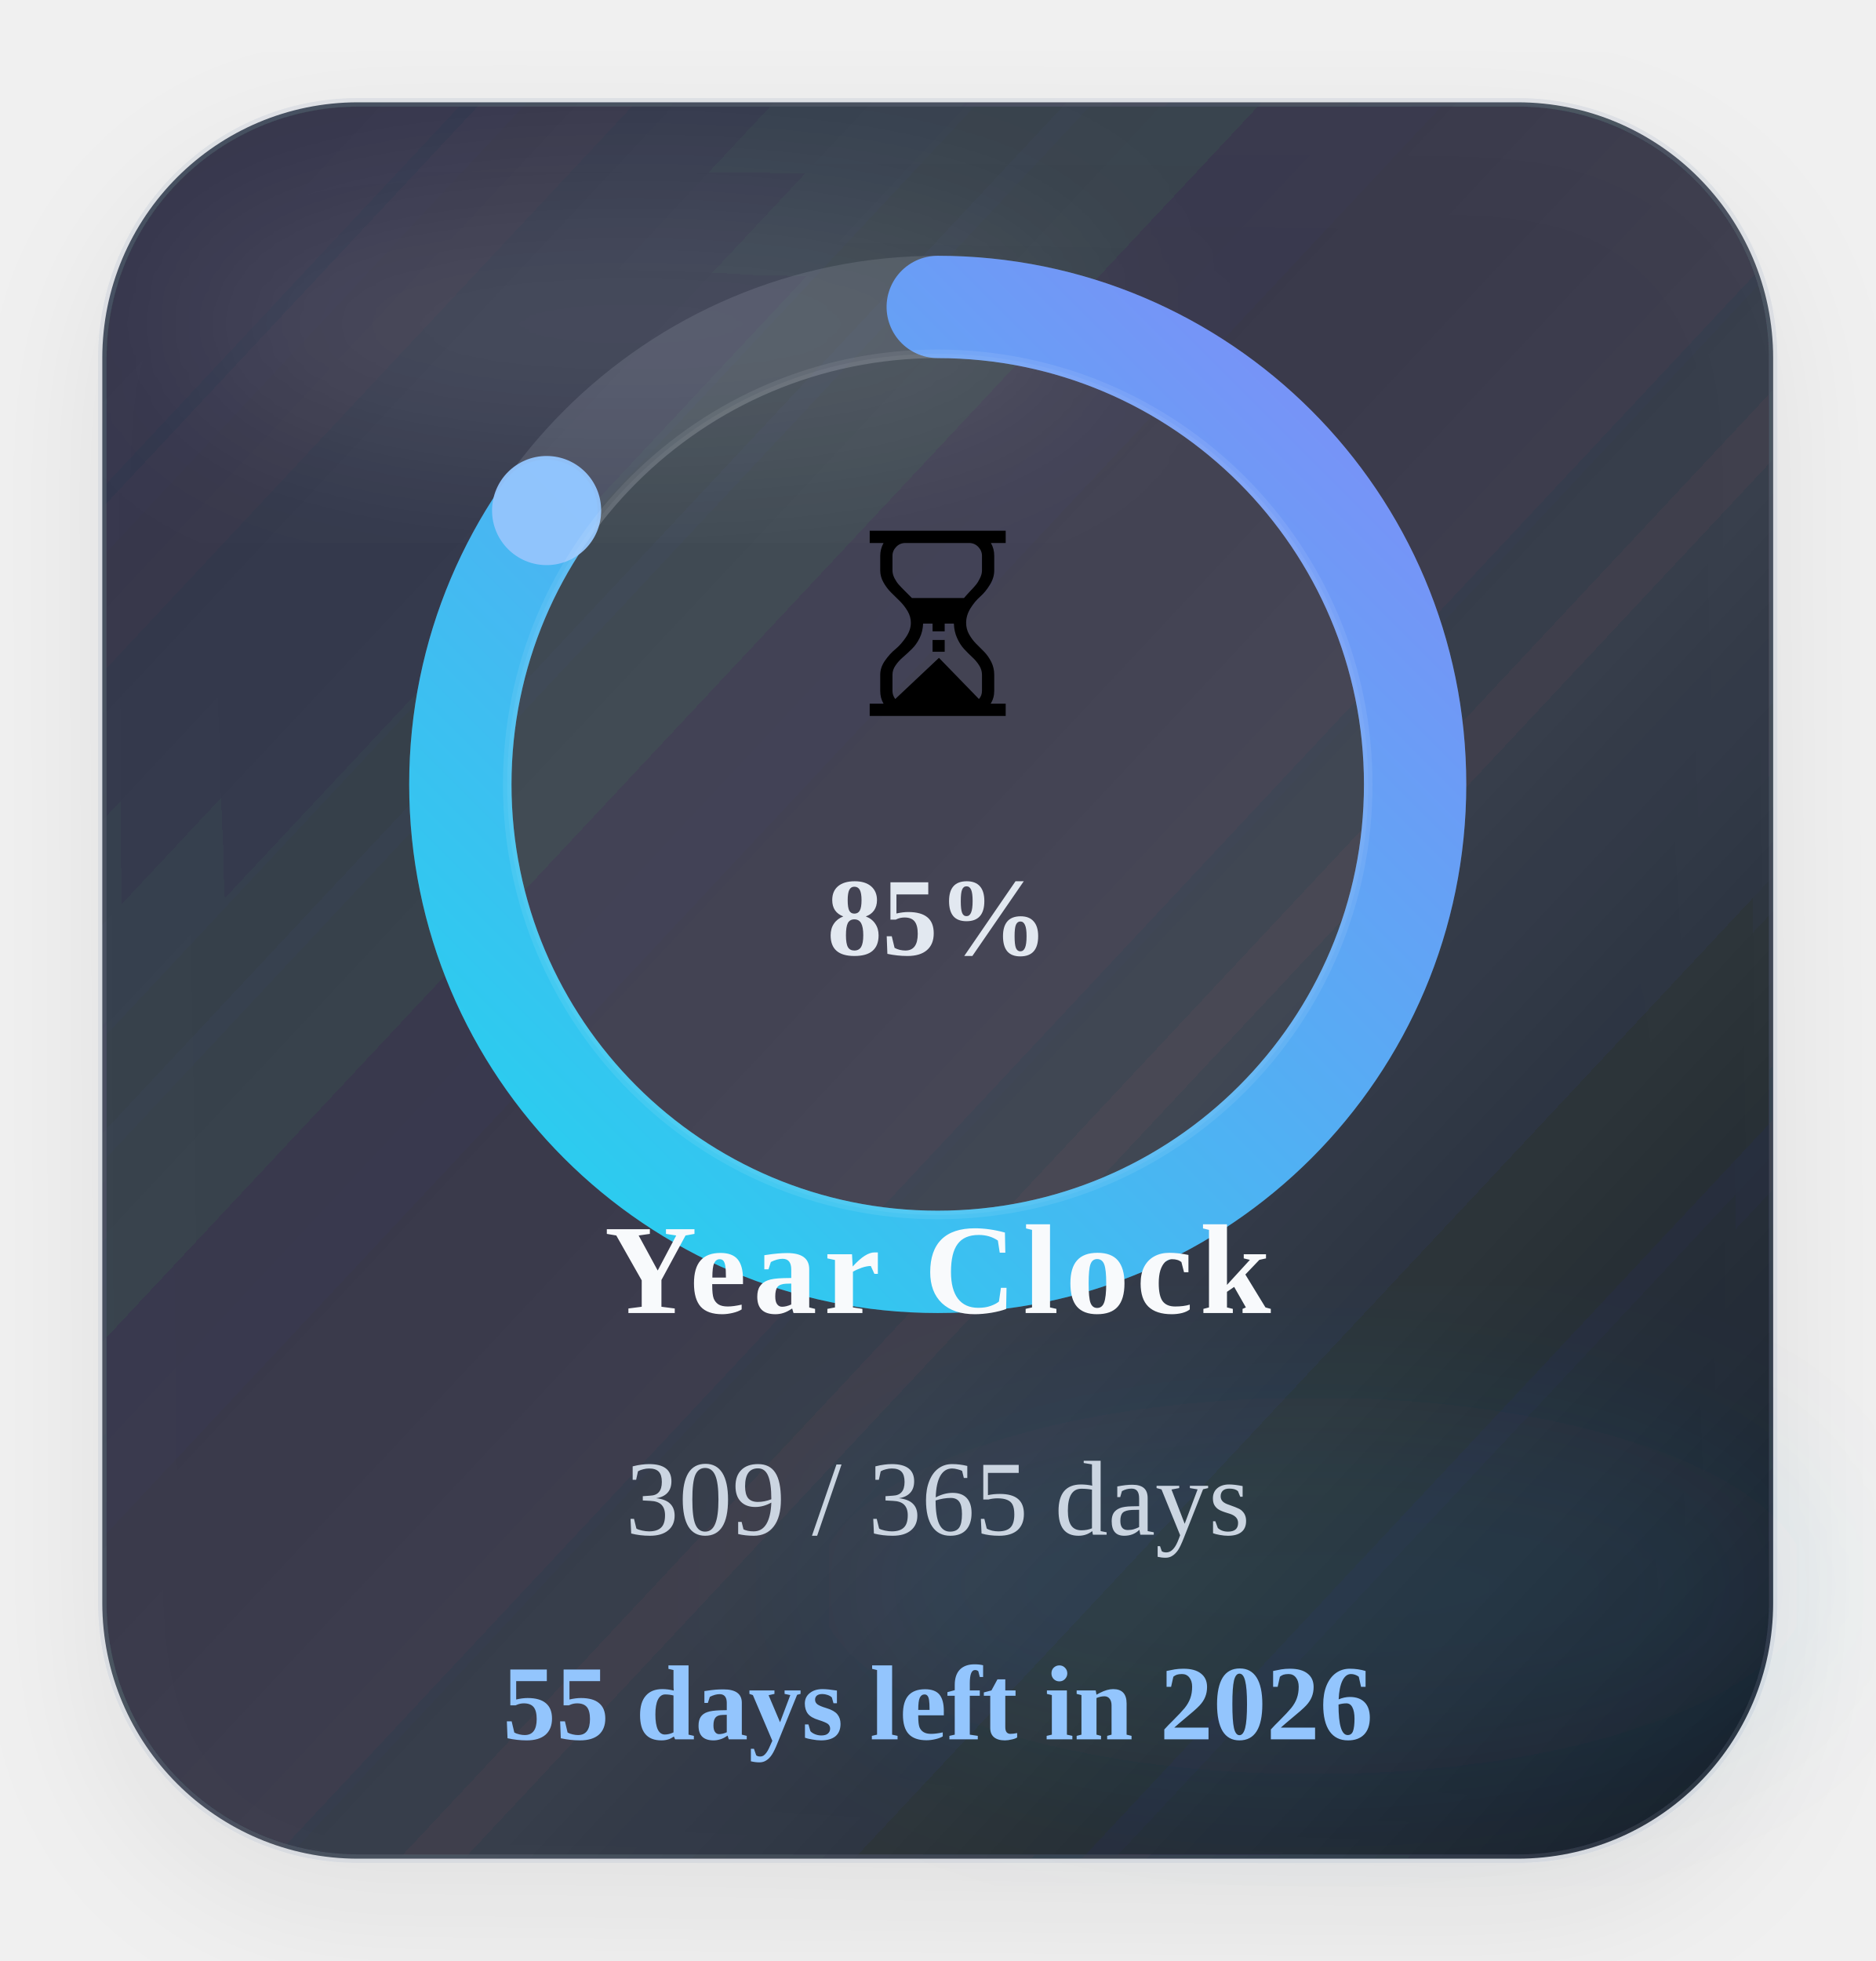
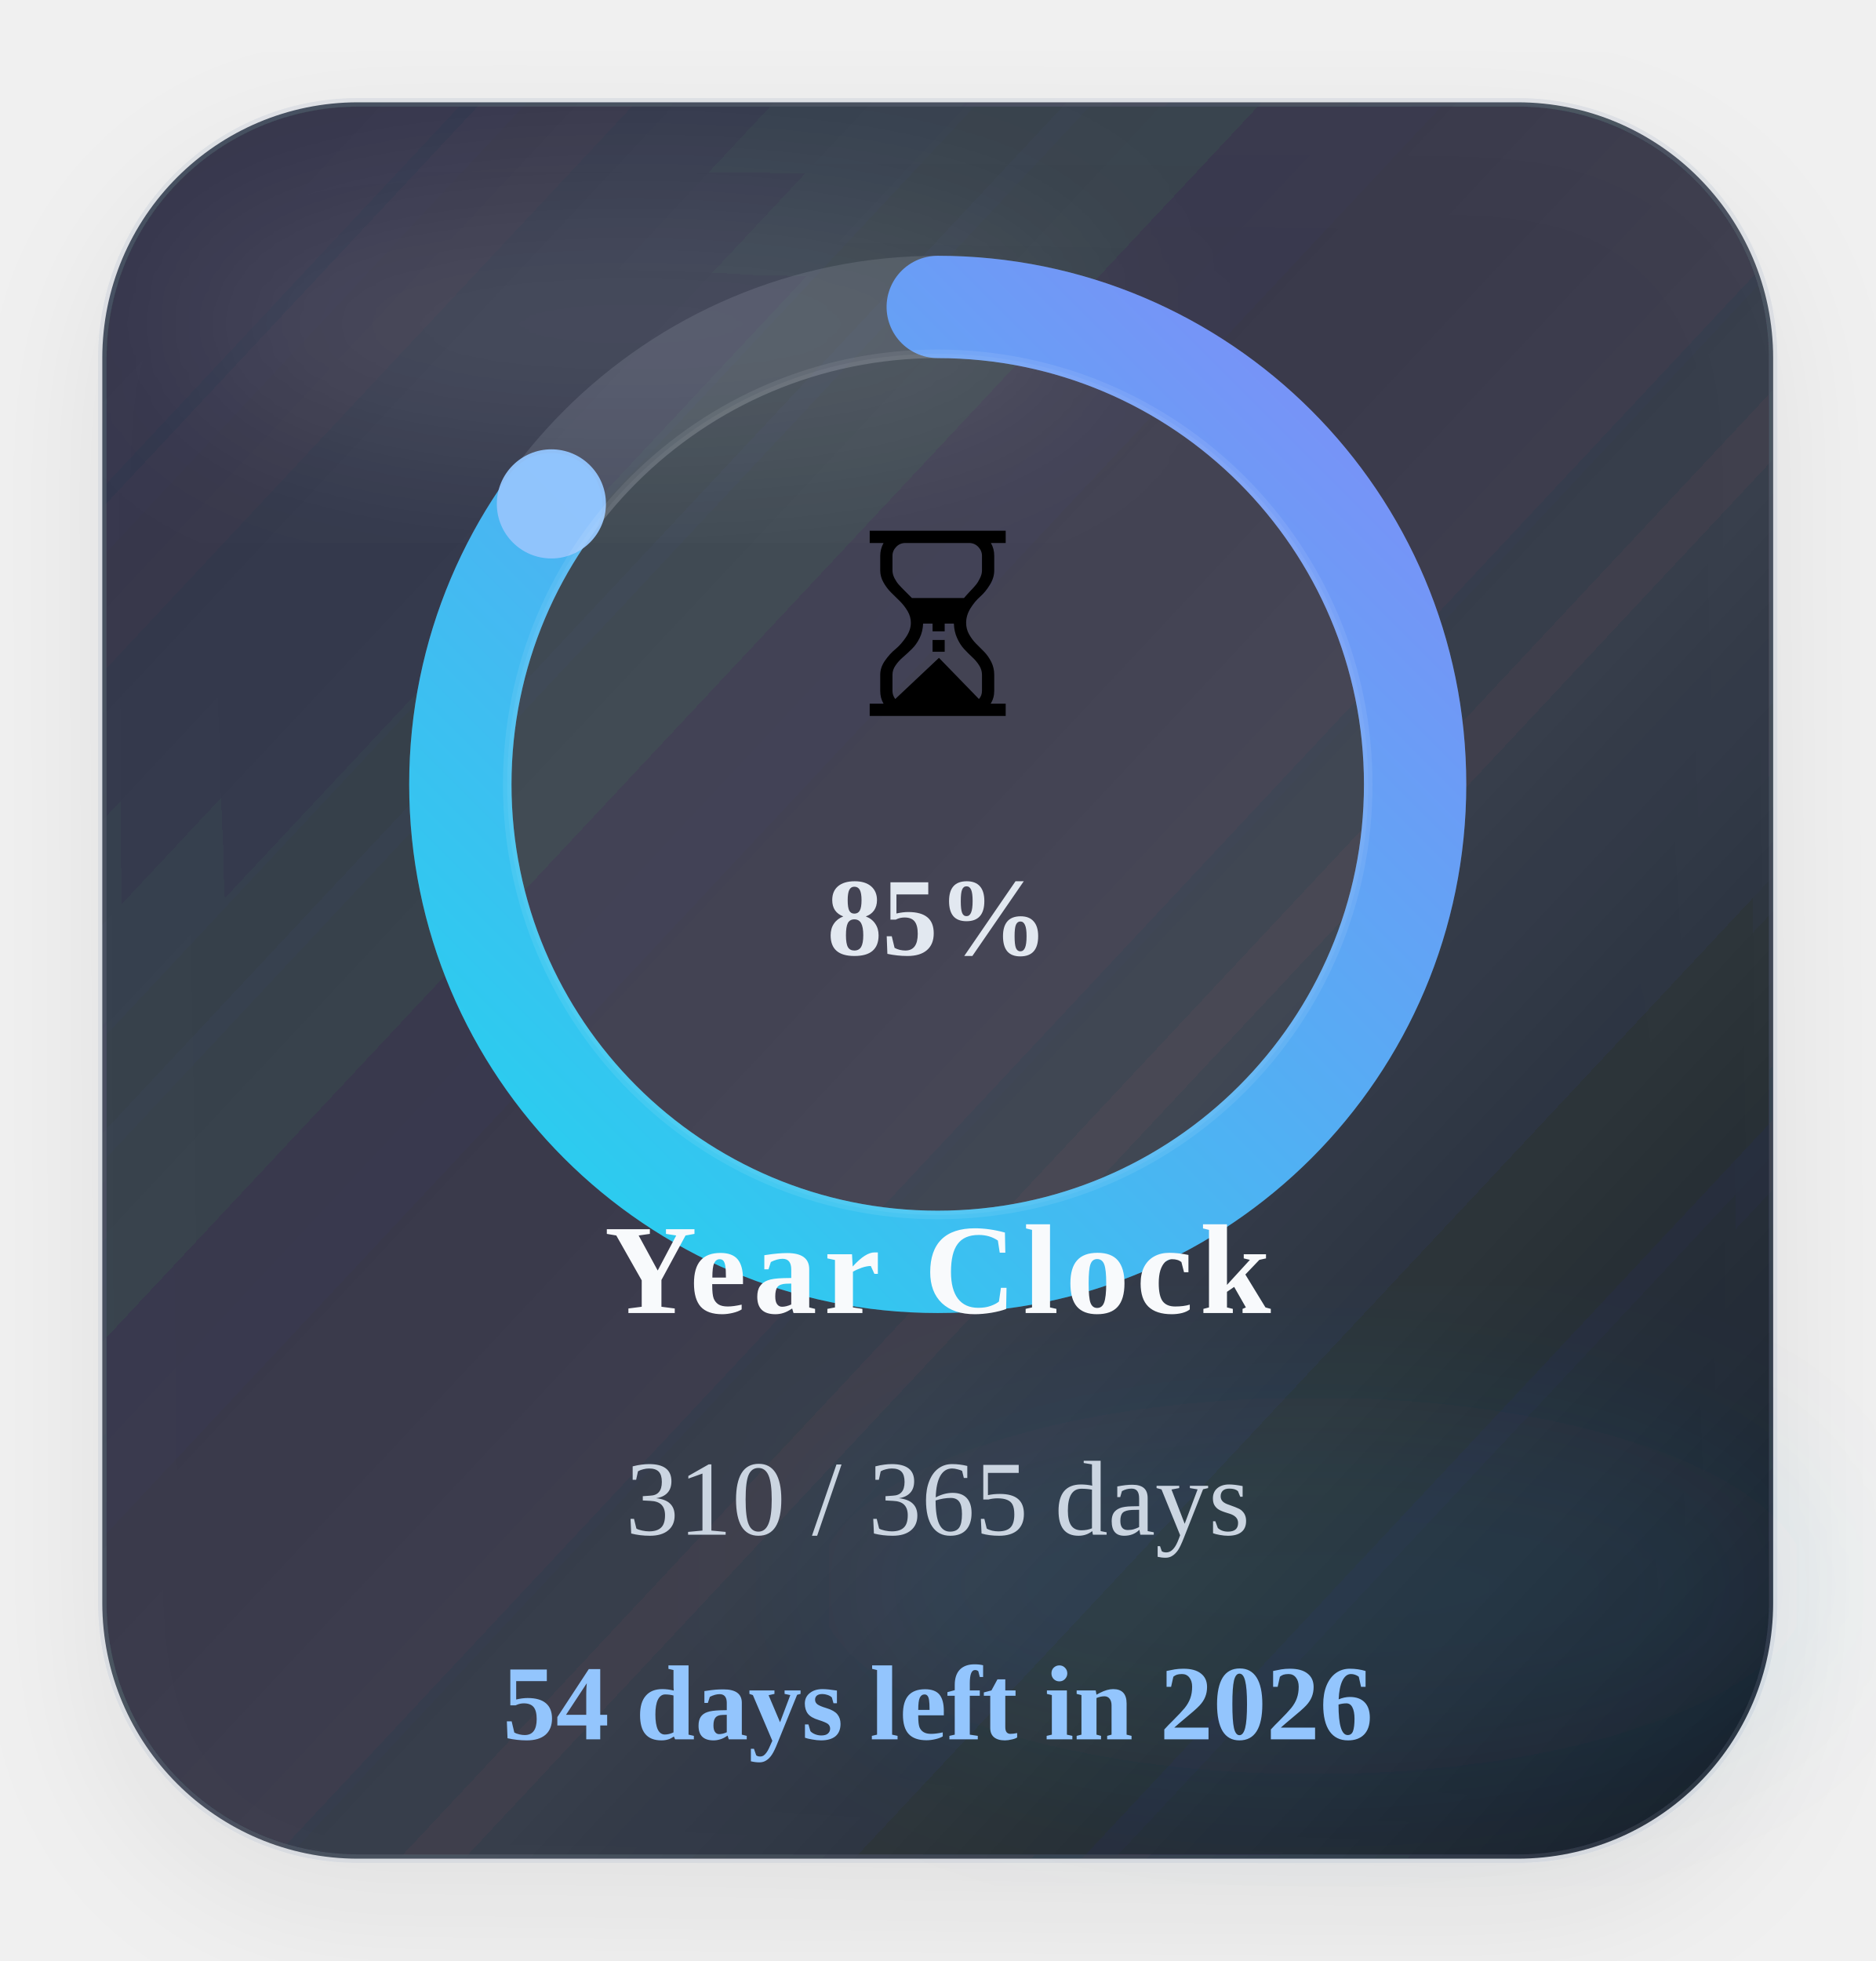
<svg xmlns="http://www.w3.org/2000/svg" width="220" height="230" viewBox="0 0 220 230" role="img" aria-label="Time progress for 2026">
  <defs>
    <linearGradient id="timeGradient" x1="0%" y1="0%" x2="100%" y2="100%">
      <stop offset="0%" stop-color="#22d3ee" />
      <stop offset="100%" stop-color="#818cf8" />
    </linearGradient>
    <linearGradient id="timeCard" x1="0%" y1="0%" x2="100%" y2="100%">
      <stop offset="0%" stop-color="#1c2537" stop-opacity="0.88" />
      <stop offset="60%" stop-color="#111827" stop-opacity="0.8" />
      <stop offset="100%" stop-color="#0b1220" stop-opacity="0.96" />
    </linearGradient>
    <filter id="timeShadow" x="-25%" y="-25%" width="150%" height="150%">
      <feDropShadow dx="0" dy="6" stdDeviation="8" flood-color="#020617" flood-opacity="0.08" />
    </filter>
    <filter id="timeBlur" x="-30%" y="-30%" width="160%" height="160%">
      <feGaussianBlur stdDeviation="10" />
    </filter>
  </defs>
  <rect x="12" y="12" width="196" height="206" rx="30" fill="url(#timeCard)" stroke="#94a3b8" stroke-opacity="0.18" filter="url(#timeShadow)" />
  <ellipse cx="74" cy="38" rx="54" ry="16" fill="#ffffff" fill-opacity="0.09" filter="url(#timeBlur)" />
  <ellipse cx="154" cy="186" rx="58" ry="22" fill="#38bdf8" fill-opacity="0.08" filter="url(#timeBlur)" />
  <circle class="ring-track" cx="110" cy="92" r="56" fill="none" stroke="#cbd5e1" stroke-opacity="0.14" stroke-width="12" />
-   <circle class="progress-ring" cx="110" cy="92" r="56" fill="none" stroke="url(#timeGradient)" stroke-width="12" stroke-linecap="round" stroke-dasharray="351.86" stroke-dashoffset="53.76" data-target-offset="53.76" data-ring-length="351.86" transform="rotate(-90 110 92)" />
-   <circle class="progress-endcap" cx="64.12" cy="59.88" r="6.4" fill="#93c5fd" fill-opacity="0.96" data-center-x="110" data-center-y="92" data-radius="56" data-target-angle="214.9938" />
+   <circle class="progress-ring" cx="110" cy="92" r="56" fill="none" stroke="url(#timeGradient)" stroke-width="12" stroke-linecap="round" stroke-dasharray="351.86" stroke-dashoffset="52.80" data-target-offset="52.80" data-ring-length="351.86" transform="rotate(-90 110 92)" />
+   <circle class="progress-endcap" cx="64.68" cy="59.10" r="6.4" fill="#93c5fd" fill-opacity="0.96" data-center-x="110" data-center-y="92" data-radius="56" data-target-angle="215.9801" />
  <circle class="ring-core" cx="110" cy="92" r="50.5" fill="#ffffff" fill-opacity="0.05" stroke="#ffffff" stroke-opacity="0.08" />
  <text class="progress-emoji" x="110" y="84" text-anchor="middle" font-size="30">⏳</text>
  <text class="progress-percent" x="110" y="112" text-anchor="middle" font-size="13" font-weight="700" fill="#e2e8f0">85%</text>
  <text class="progress-label" x="110" y="154" text-anchor="middle" font-size="15" font-weight="700" letter-spacing="0.8" fill="#f8fafc">Year Clock</text>
-   <text class="progress-value" x="110" y="180" text-anchor="middle" font-size="12.5" fill="#cbd5e1">309 / 365 days</text>
-   <text class="progress-status" data-status-state="remaining" x="110" y="204" text-anchor="middle" font-size="12.5" font-weight="700" fill="#93c5fd">55 days left in 2026</text>
+   <text class="progress-value" x="110" y="180" text-anchor="middle" font-size="12.5" fill="#cbd5e1">310 / 365 days</text>
+   <text class="progress-status" data-status-state="remaining" x="110" y="204" text-anchor="middle" font-size="12.5" font-weight="700" fill="#93c5fd">54 days left in 2026</text>
</svg>
